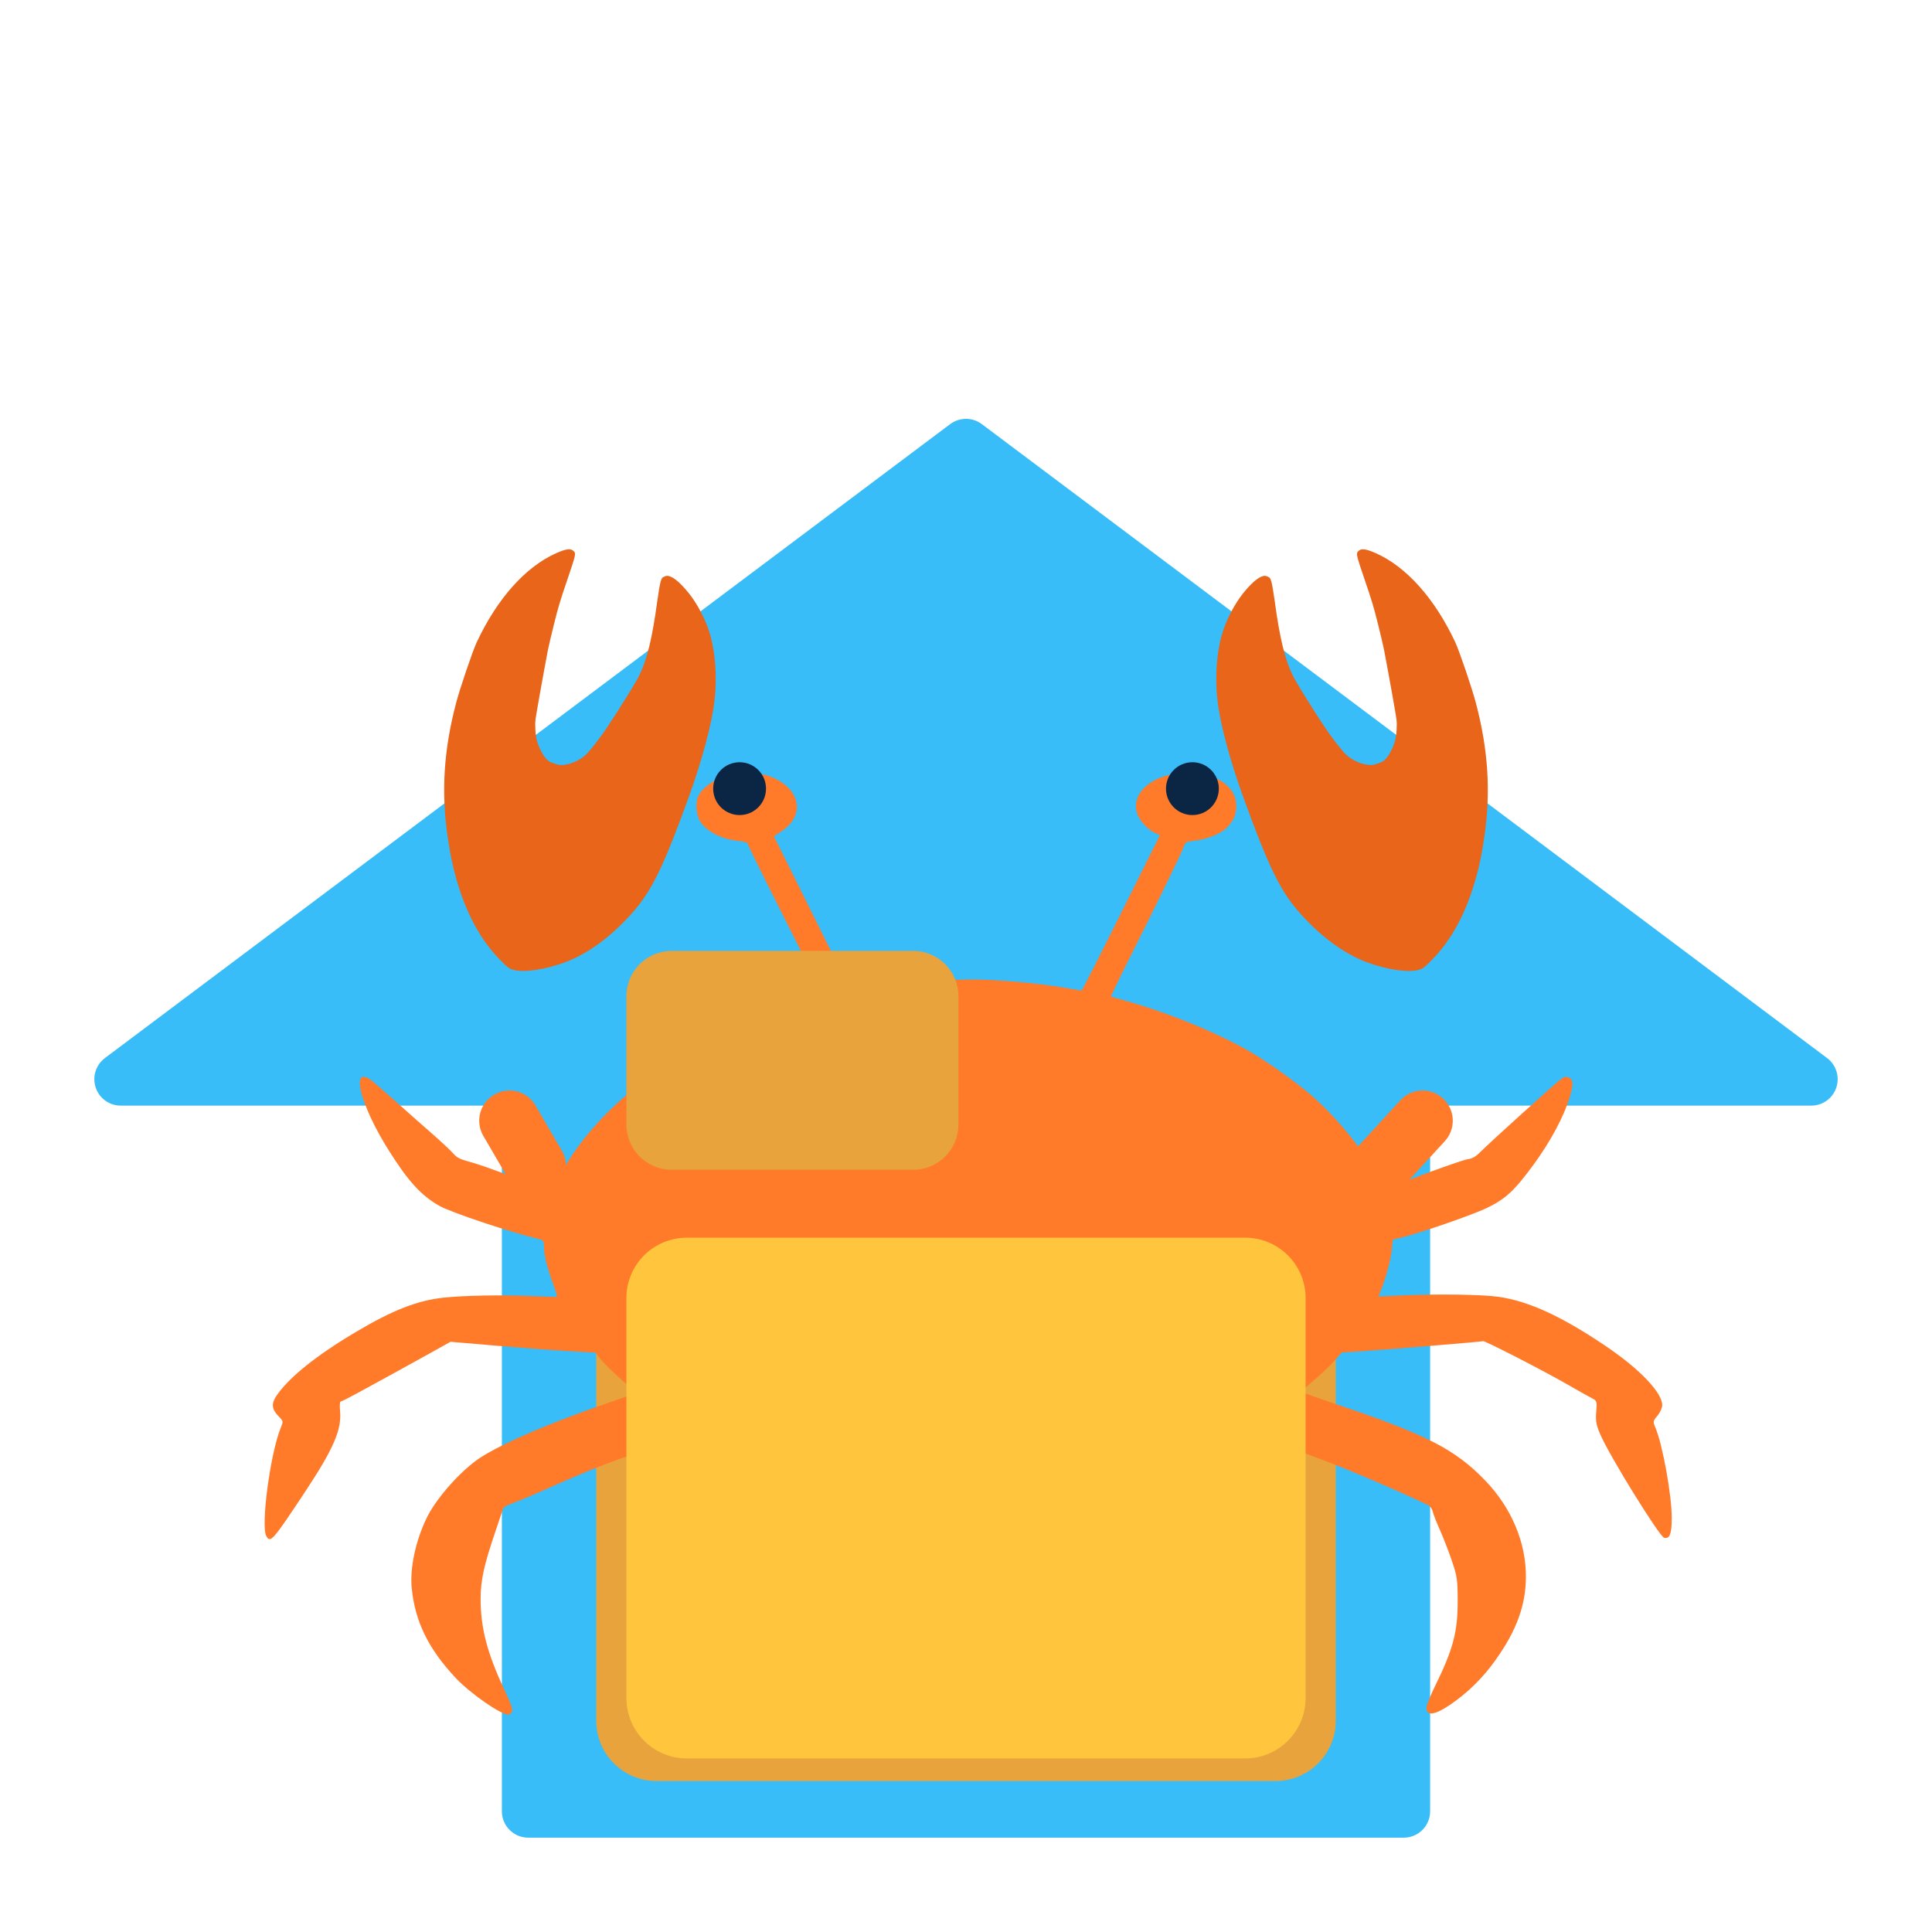
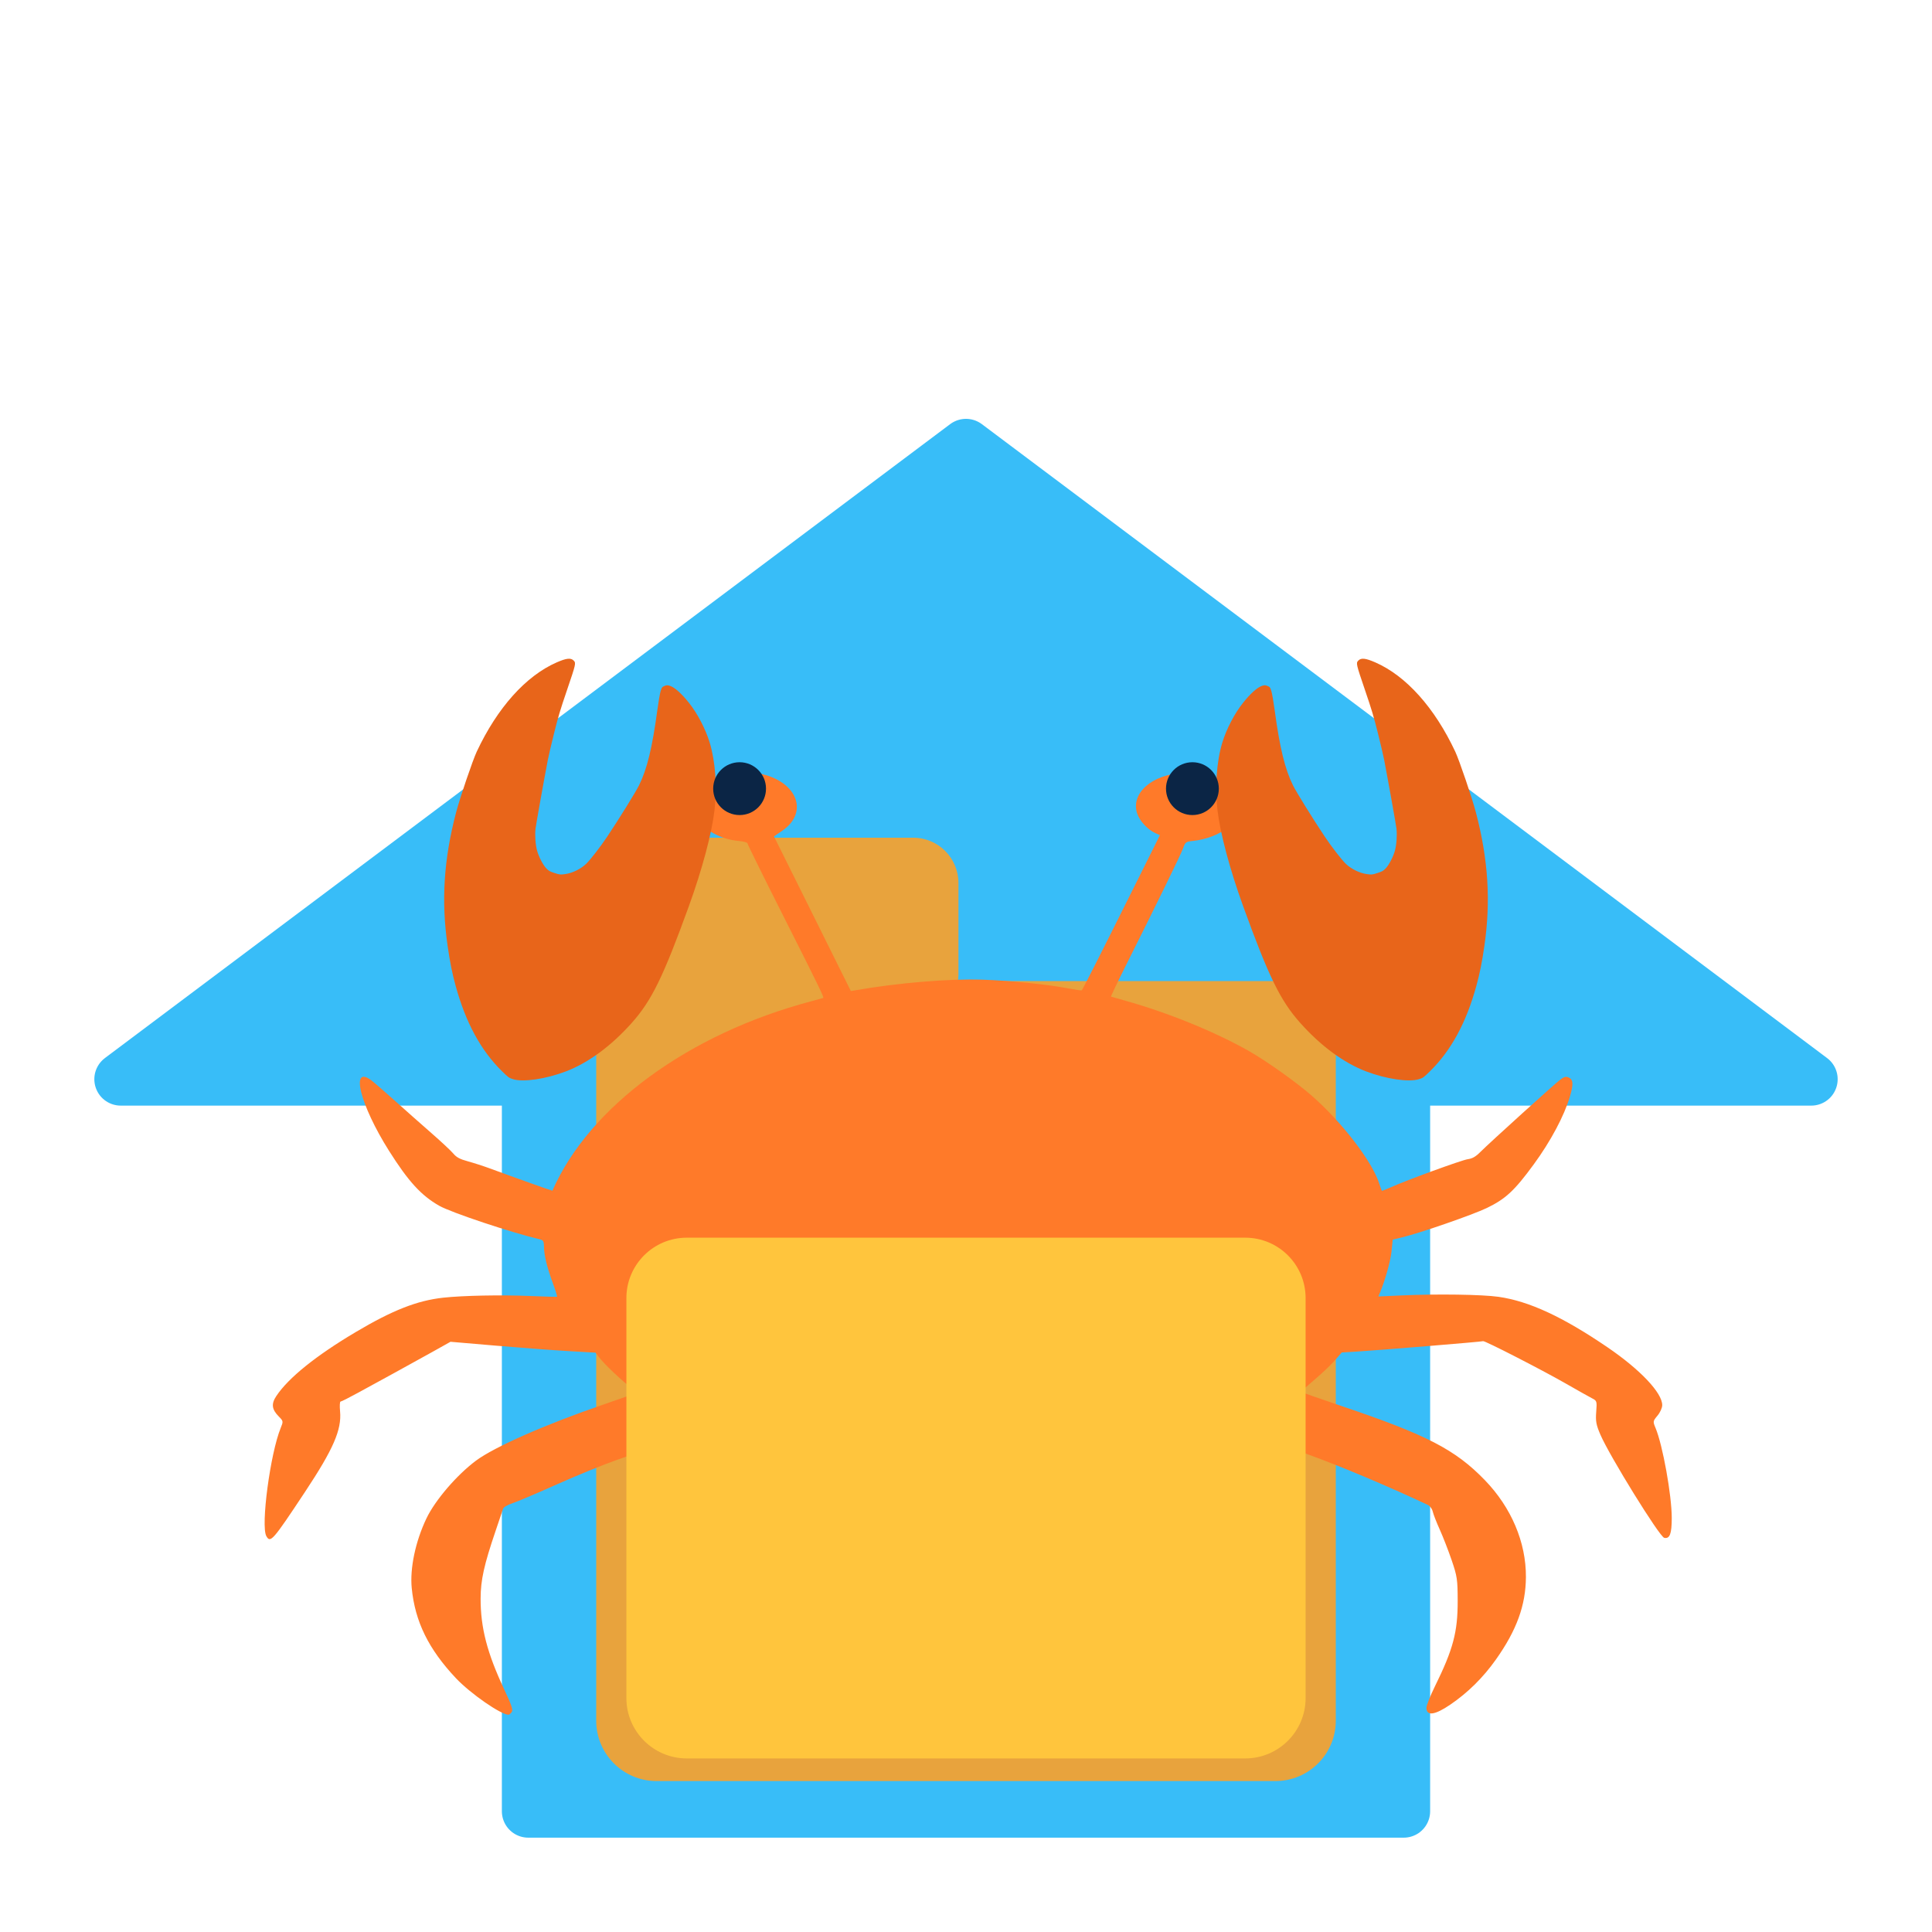
<svg xmlns="http://www.w3.org/2000/svg" viewBox="0 0 512 512" width="512" height="512">
  <path d="M256 118 L480 286 H372 V480 H140 V286 H32 Z" fill="#38BDF8" stroke="#38BDF8" stroke-width="14" stroke-linejoin="round" />
-   <rect x="158" y="300" width="196" height="172" rx="16" fill="#E8A33D" />
+   <rect x="166" y="222" width="88" height="48" rx="12" fill="#E8A33D" />
+   <rect x="158" y="260" width="196" height="212" rx="16" fill="#E8A33D" />
  <g fill="#FF7A29" transform="translate(-2.0,157.9) scale(0.504,0.3444)">
    <path d="M 385.462 138.366 C 379.171 141.295, 372.670 148.536, 371.011 154.462 C 369.417 160.155, 370.091 169.384, 372.461 174.320 C 376.090 181.881, 383.914 187.478, 392.497 188.655 C 395.017 189, 397 189.805, 397 190.484 C 397 191.150, 405.365 215.951, 415.588 245.598 C 434.707 301.039, 437.365 309.029, 436.818 309.430 C 436.643 309.559, 433.800 310.711, 430.500 311.990 C 366.087 336.965, 313.856 392.911, 294.429 457.738 C 294.363 457.959, 275.367 448.061, 261.500 440.580 C 258.200 438.800, 253.025 436.357, 250 435.151 C 245.755 433.460, 243.998 432.083, 242.301 429.120 C 241.091 427.007, 235.910 419.929, 230.788 413.390 C 225.666 406.850, 217.024 395.650, 211.582 388.500 C 206.141 381.350, 200.550 374.262, 199.158 372.750 C 187.944 360.570, 193.332 391.879, 208.494 427 C 218.707 450.657, 225.407 461.394, 234.912 469.332 C 241.183 474.570, 272.891 490.027, 288.250 495.333 C 289.587 495.794, 290.002 497.066, 290.008 500.719 C 290.018 507.229, 291.548 516.507, 294.639 528.802 C 296.064 534.468, 297.065 539.223, 296.865 539.368 C 296.664 539.514, 290.200 539.240, 282.500 538.760 C 267.511 537.825, 247.349 538.411, 236.975 540.081 C 223.284 542.286, 210.353 549.727, 191 566.536 C 170.154 584.642, 155.713 601.648, 149.314 615.626 C 146.491 621.792, 146.838 626.009, 150.628 631.594 C 152.941 635.002, 152.972 635.294, 151.567 640.310 C 146.085 659.878, 141.017 715.653, 144.006 723.516 C 146.141 729.131, 147.301 727.193, 164.362 689.500 C 179.264 656.580, 183.691 641.674, 182.781 627.495 C 182.517 623.373, 182.638 620, 183.050 620 C 183.462 620, 187.584 616.962, 192.210 613.250 C 196.836 609.538, 205.319 602.753, 211.060 598.173 C 216.802 593.593, 225.853 586.280, 231.173 581.921 L 240.846 573.997 264.460 576.953 C 277.448 578.580, 294.618 580.466, 302.614 581.145 L 317.154 582.381 318.971 585.940 C 321.545 590.982, 331.523 604.808, 335.779 609.232 C 337.754 611.284, 339.174 613.113, 338.935 613.297 C 338.696 613.480, 330.721 617.537, 321.214 622.311 C 290.891 637.538, 263.891 654.938, 254.255 665.464 C 244.108 676.547, 232.734 695.965, 228.167 710 C 222.413 727.684, 219.444 748.299, 220.461 763.500 C 222.189 789.296, 229.299 810.516, 243.704 832.870 C 251.337 844.713, 267.380 861, 271.415 861 C 271.698 861, 272.411 860.101, 272.999 859.002 C 273.849 857.413, 273.043 853.808, 269.059 841.390 C 260.102 813.468, 256.639 793.916, 256.682 771.500 C 256.710 757.347, 258.484 745.638, 264.564 719.500 C 266.483 711.250, 268.250 703.585, 268.491 702.466 C 268.750 701.266, 270.793 699.527, 273.476 698.224 C 275.977 697.009, 286.612 690.397, 297.110 683.531 C 307.608 676.665, 321.891 668.157, 328.849 664.625 C 335.807 661.092, 348.047 654.887, 356.049 650.836 L 370.598 643.470 379.549 649.271 C 402.879 664.390, 434.871 677.472, 462.071 683.014 C 485.105 687.709, 520.167 689.441, 541.500 686.939 C 580.997 682.306, 615.172 670.020, 646.363 649.237 C 653.342 644.587, 657.666 642.290, 658.382 642.853 C 659.459 643.700, 664.647 646.473, 690.500 660.017 C 707.751 669.055, 732.751 684.426, 754.613 699.436 C 755.874 700.302, 756.977 702.452, 757.347 704.767 C 757.688 706.902, 759.348 713.115, 761.036 718.574 C 762.723 724.033, 765.524 734.575, 767.259 742 C 770.174 754.474, 770.416 756.868, 770.437 773.500 C 770.468 797.352, 768.037 810.718, 758.530 838.958 C 756.039 846.360, 754 853.871, 754 855.649 C 754 862.151, 758.426 861.308, 766.492 853.268 C 775.798 843.991, 783.798 832.427, 790.542 818.500 C 801.458 795.959, 806.241 776.706, 806.317 755 C 806.410 728.313, 798.661 701.559, 784.733 680.478 C 769.184 656.944, 754.138 645.561, 709.250 623.375 C 697.563 617.599, 688 612.695, 688 612.478 C 688 612.261, 691.188 608.128, 695.084 603.292 C 698.980 598.456, 703.811 591.740, 705.820 588.367 L 709.472 582.233 716.986 581.575 C 728.627 580.554, 783.374 573.959, 783.809 573.525 C 784.439 572.894, 814.562 595.480, 827 605.909 C 833.325 611.212, 839.675 616.433, 841.111 617.510 C 843.640 619.407, 843.708 619.736, 843.277 627.984 C 842.904 635.124, 843.260 637.951, 845.480 645.484 C 850.341 661.983, 876.568 724.023, 879.028 724.843 C 881.959 725.820, 883 721.812, 882.999 709.559 C 882.997 692.105, 878.237 653.429, 874.481 640.350 C 873.048 635.358, 873.079 635.066, 875.489 630.850 C 876.900 628.381, 877.981 624.891, 877.988 622.779 C 878.019 613.305, 866.398 595.344, 849.088 578.109 C 825.583 554.707, 807.960 542.774, 791.930 539.407 C 783.308 537.596, 759.702 537.090, 741.116 538.318 L 728.731 539.136 729.406 536.818 C 732.184 527.283, 735.128 512.017, 735.652 504.435 L 736.277 495.371 741.389 493.577 C 750.732 490.298, 778.394 476.259, 785.763 471.057 C 795.625 464.095, 800.293 457.750, 810.375 437.609 C 819.322 419.734, 826.445 400.196, 829.465 385.248 C 831.385 375.748, 831.211 372.147, 828.761 370.613 C 827.367 369.740, 826.546 370.018, 824.628 372.012 C 822.050 374.691, 787.478 420.457, 782.207 428.169 C 779.868 431.590, 778.145 433.016, 775.758 433.504 C 772.540 434.162, 743.599 449.626, 735.130 455.212 C 732.727 456.797, 730.670 457.960, 730.559 457.797 C 730.449 457.634, 729.815 455.050, 729.152 452.056 C 725.377 435.020, 709.458 404.776, 693.593 384.500 C 685.565 374.240, 669.933 357.989, 660.695 350.300 C 642.913 335.500, 618.065 320.704, 595.500 311.478 C 591.650 309.904, 588.351 308.515, 588.168 308.393 C 587.986 308.270, 591.514 297.444, 596.008 284.335 C 611.695 238.581, 624.748 199.461, 626.032 194.352 C 627.281 189.382, 627.467 189.182, 631.413 188.571 C 638.285 187.508, 645.704 183.296, 648.845 178.675 C 652.770 172.901, 654 168.759, 654 161.318 C 654 145.776, 642.098 135.080, 626.078 136.227 C 609.695 137.399, 598.429 151.934, 601.896 167.426 C 603.194 173.224, 607.404 179.908, 611.414 182.536 L 613.868 184.143 600.526 223.322 C 582.638 275.850, 573.194 303.140, 572.748 303.585 C 572.546 303.788, 569.257 303.076, 565.440 302.003 C 554.660 298.974, 534.798 296.042, 520.500 295.369 C 502.881 294.539, 476.355 297.768, 453.932 303.472 L 451.364 304.126 431.150 244.621 L 410.936 185.116 415.312 180.741 C 428.384 167.669, 424.127 145.822, 407 138.079 C 400.668 135.216, 391.978 135.331, 385.462 138.366" />
  </g>
-   <rect x="166" y="252" width="88" height="58" rx="12" fill="#E8A33D" />
  <rect x="166" y="328" width="180" height="138" rx="16" fill="#FFC53D" />
-   <g stroke="#FF7A29" stroke-width="16" stroke-linecap="round">
-     <line x1="142" y1="309" x2="135" y2="297" />
-     <line x1="366" y1="309" x2="377" y2="297" />
-   </g>
-   <g fill="#E8651A" transform="translate(33,-87) rotate(-72 100 322) translate(48.0,242.4) scale(0.1688)">
+   <g fill="#E8651A" transform="translate(33,-58) rotate(-72 100 322) translate(48.0,242.4) scale(0.1688)">
    <path d="M 560 314.076 C 483.768 318.510, 420.715 334.684, 356.694 366.225 C 333.385 377.708, 318.172 386.270, 301 397.568 C 251.168 430.355, 216.846 466.498, 196.195 507.934 C 189.792 520.783, 189.502 521.676, 189.552 528.434 C 189.676 545.154, 205.550 577.232, 226.700 603.500 C 250.292 632.801, 286.518 658.814, 331 678.393 C 373.978 697.310, 414.908 703.127, 533 707.103 C 593.897 709.153, 652.607 706.060, 688.500 698.910 C 724.745 691.690, 761.992 676.622, 787.500 658.859 C 805.650 646.221, 825.001 626.545, 836.697 608.837 C 847.111 593.069, 853 579.766, 853 572.009 C 853 567.919, 852.479 566.449, 850.077 563.766 C 847.288 560.649, 846.843 560.506, 840.327 560.629 C 836.572 560.700, 823.375 562.600, 811 564.851 C 751.886 575.603, 717.535 578.203, 689.358 574.057 C 677.568 572.323, 629.875 560.604, 597.352 551.451 C 579.354 546.386, 555.134 537.705, 546.841 533.347 C 536.604 527.968, 526.364 517.539, 521.342 507.378 C 517.738 500.085, 517.501 499.044, 517.509 490.552 C 517.517 482.525, 517.845 480.878, 520.400 476.006 C 523.819 469.485, 534.127 458.985, 542.500 453.493 C 550.506 448.242, 564.664 442.519, 574.500 440.559 C 581.318 439.200, 648.028 429.995, 683.500 425.519 C 689.550 424.755, 708.675 423.150, 726 421.951 C 753.305 420.062, 762.816 419.845, 797.420 420.324 C 840.024 420.913, 841.440 420.783, 843.970 416.055 C 847.006 410.383, 844.180 404.018, 833.067 391.500 C 798.020 352.020, 736.577 324.849, 661 315.409 C 645.952 313.529, 583.554 312.706, 560 314.076" />
  </g>
-   <g fill="#E8651A" transform="translate(512,0) scale(-1,1) translate(33,-87) rotate(-72 100 322) translate(48.0,242.4) scale(0.1688)">
+   <g fill="#E8651A" transform="translate(512,0) scale(-1,1) translate(33,-58) rotate(-72 100 322) translate(48.0,242.4) scale(0.1688)">
    <path d="M 560 314.076 C 483.768 318.510, 420.715 334.684, 356.694 366.225 C 333.385 377.708, 318.172 386.270, 301 397.568 C 251.168 430.355, 216.846 466.498, 196.195 507.934 C 189.792 520.783, 189.502 521.676, 189.552 528.434 C 189.676 545.154, 205.550 577.232, 226.700 603.500 C 250.292 632.801, 286.518 658.814, 331 678.393 C 373.978 697.310, 414.908 703.127, 533 707.103 C 593.897 709.153, 652.607 706.060, 688.500 698.910 C 724.745 691.690, 761.992 676.622, 787.500 658.859 C 805.650 646.221, 825.001 626.545, 836.697 608.837 C 847.111 593.069, 853 579.766, 853 572.009 C 853 567.919, 852.479 566.449, 850.077 563.766 C 847.288 560.649, 846.843 560.506, 840.327 560.629 C 836.572 560.700, 823.375 562.600, 811 564.851 C 751.886 575.603, 717.535 578.203, 689.358 574.057 C 677.568 572.323, 629.875 560.604, 597.352 551.451 C 579.354 546.386, 555.134 537.705, 546.841 533.347 C 536.604 527.968, 526.364 517.539, 521.342 507.378 C 517.738 500.085, 517.501 499.044, 517.509 490.552 C 517.517 482.525, 517.845 480.878, 520.400 476.006 C 523.819 469.485, 534.127 458.985, 542.500 453.493 C 550.506 448.242, 564.664 442.519, 574.500 440.559 C 581.318 439.200, 648.028 429.995, 683.500 425.519 C 689.550 424.755, 708.675 423.150, 726 421.951 C 753.305 420.062, 762.816 419.845, 797.420 420.324 C 840.024 420.913, 841.440 420.783, 843.970 416.055 C 847.006 410.383, 844.180 404.018, 833.067 391.500 C 798.020 352.020, 736.577 324.849, 661 315.409 C 645.952 313.529, 583.554 312.706, 560 314.076" />
  </g>
  <circle cx="196" cy="209" r="7" fill="#0B2545" />
  <circle cx="316" cy="209" r="7" fill="#0B2545" />
</svg>
